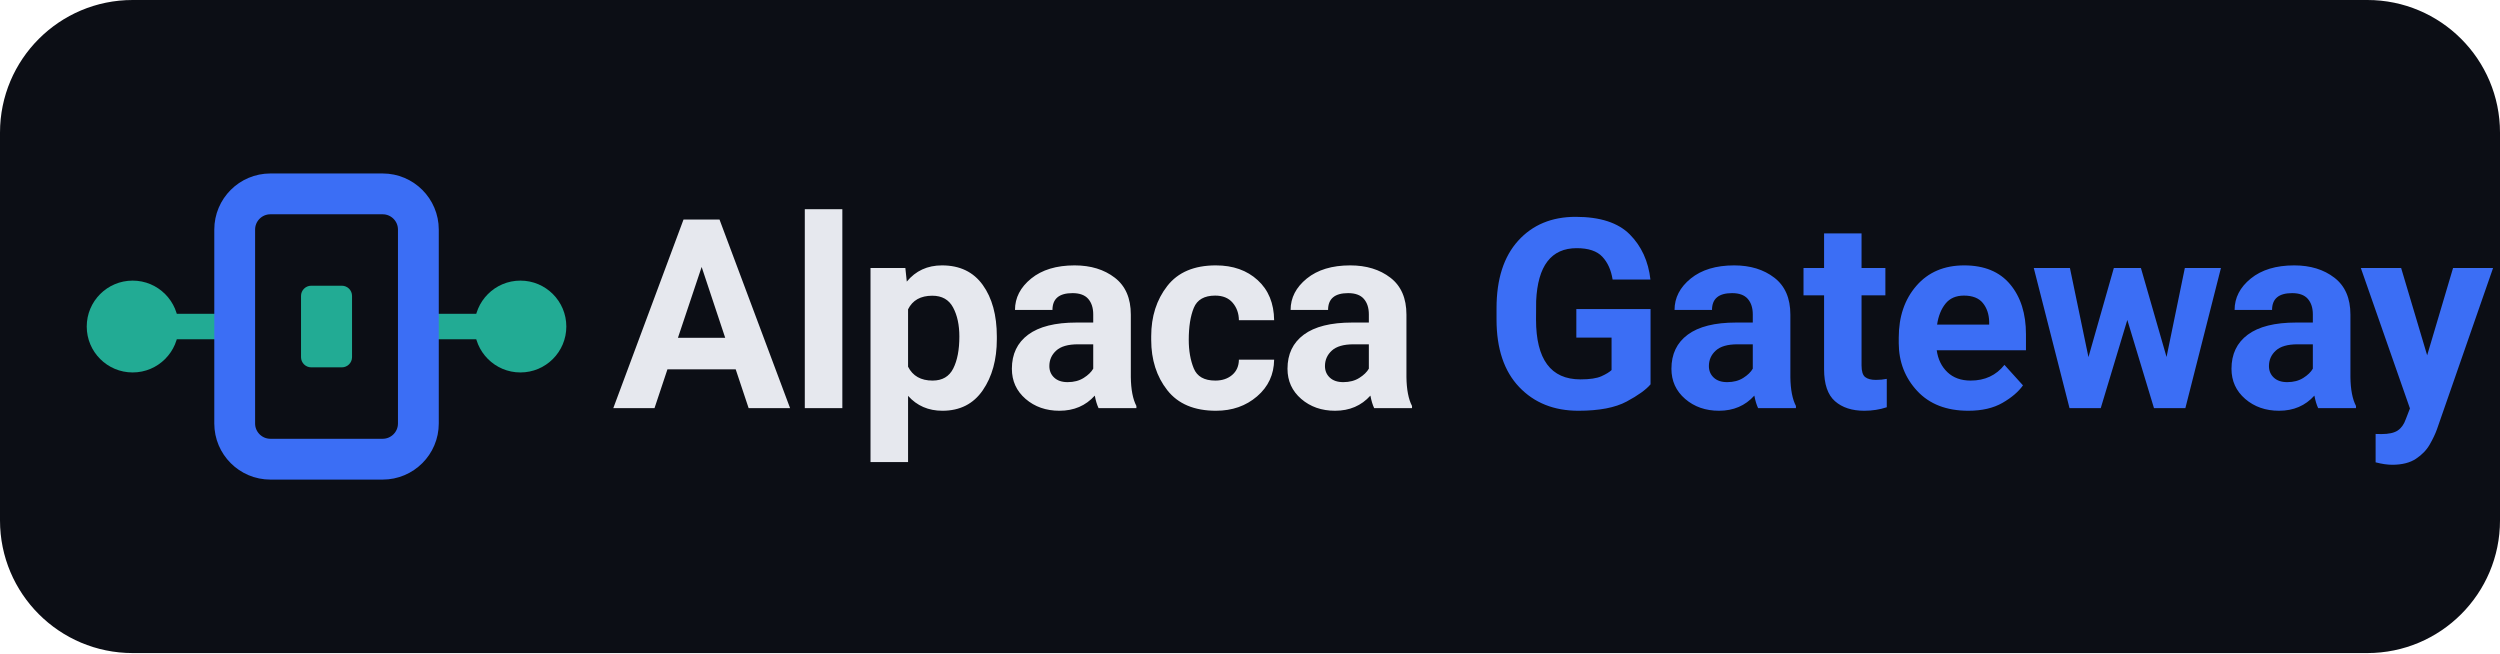
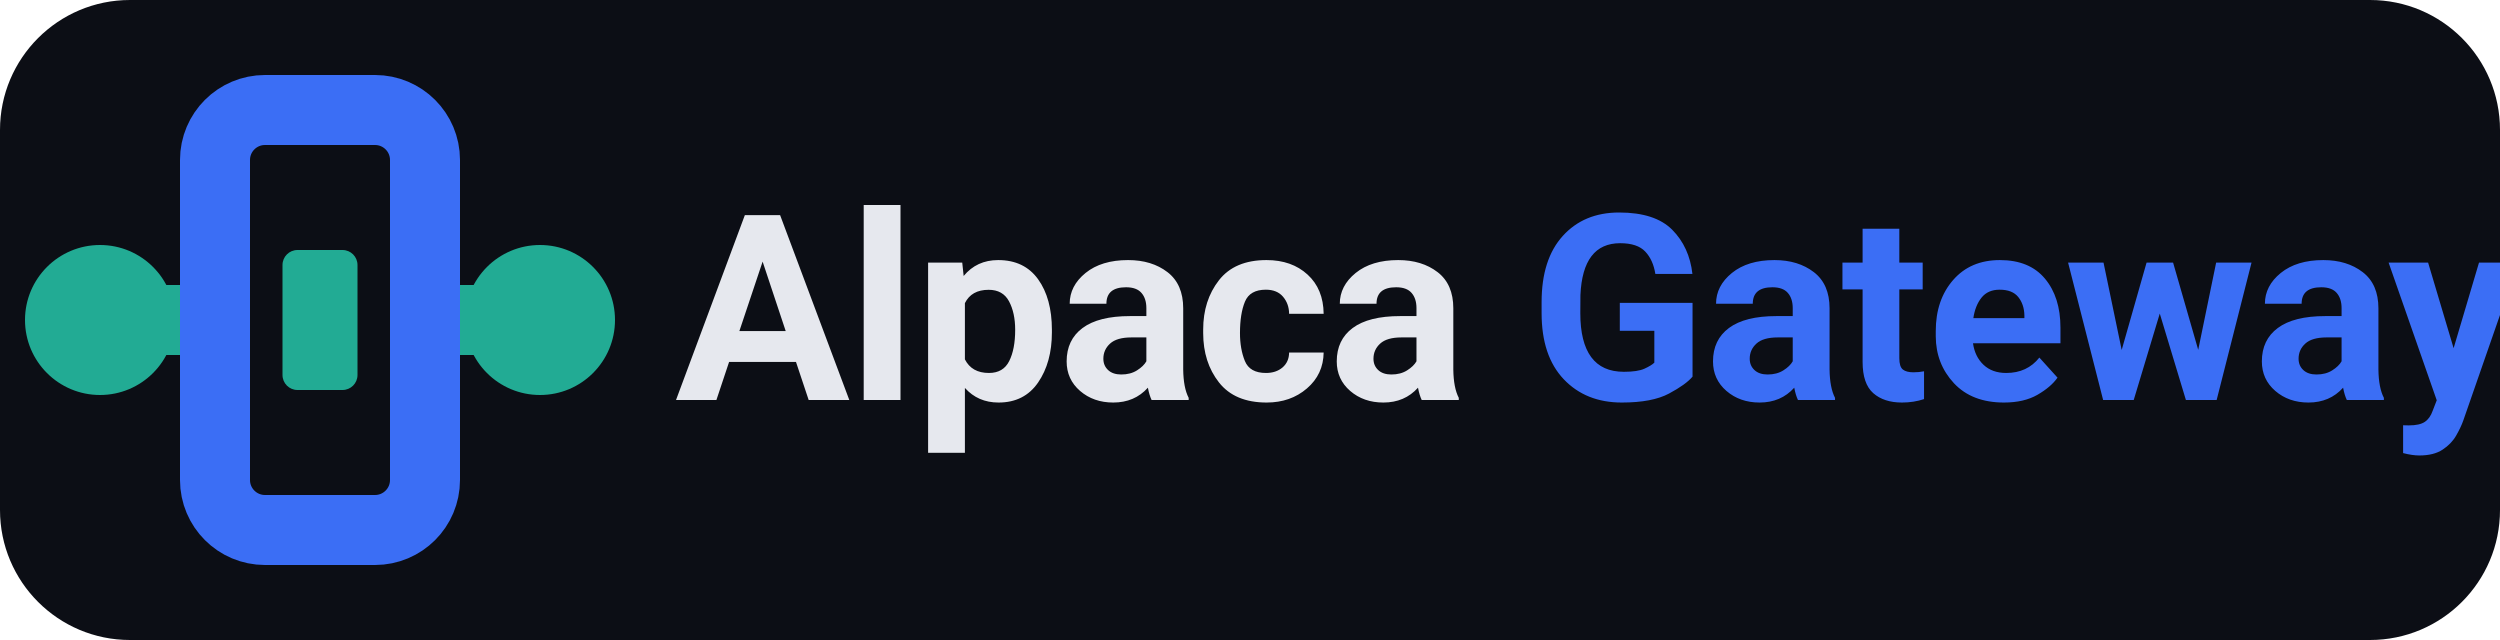
- <svg xmlns="http://www.w3.org/2000/svg" viewBox="0 0 980 256" width="980" height="256">
-   <rect width="980" height="256" rx="52" fill="#0C0E15" />
-   <line x1="52" y1="128" x2="204" y2="128" stroke="#22AB94" stroke-width="10" stroke-linecap="round" />
-   <circle cx="52" cy="128" r="18" fill="#22AB94" />
-   <circle cx="204" cy="128" r="18" fill="#22AB94" />
-   <rect x="92" y="76" width="72" height="104" rx="14" fill="#0C0E15" stroke="#3B6EF5" stroke-width="16" />
-   <rect x="118" y="112" width="20" height="32" rx="4" fill="#22AB94" />
-   <text x="240" y="160" font-family="Roboto, 'Segoe UI', 'Helvetica Neue', Arial, sans-serif" font-size="104" font-weight="700" letter-spacing="-1" fill="#E6E8EE">Alpaca <tspan fill="#3B6EF5">Gateway</tspan>
+ <svg xmlns="http://www.w3.org/2000/svg" viewBox="0 0 1000 256" width="1000" height="256">
+   <rect width="1000" height="256" rx="52" fill="#0C0E15" />
+   <line x1="40" y1="128" x2="216" y2="128" stroke="#22AB94" stroke-width="28" stroke-linecap="round" />
+   <circle cx="40" cy="128" r="30" fill="#22AB94" />
+   <circle cx="216" cy="128" r="30" fill="#22AB94" />
+   <rect x="86" y="44" width="84" height="168" rx="20" fill="#0C0E15" stroke="#3B6EF5" stroke-width="28" />
+   <rect x="113" y="100" width="30" height="56" rx="6" fill="#22AB94" />
+   <text x="270" y="160" font-family="Roboto, 'Segoe UI', 'Helvetica Neue', Arial, sans-serif" font-size="104" font-weight="700" letter-spacing="-1" fill="#E6E8EE">Alpaca <tspan fill="#3B6EF5">Gateway</tspan>
  </text>
</svg>
